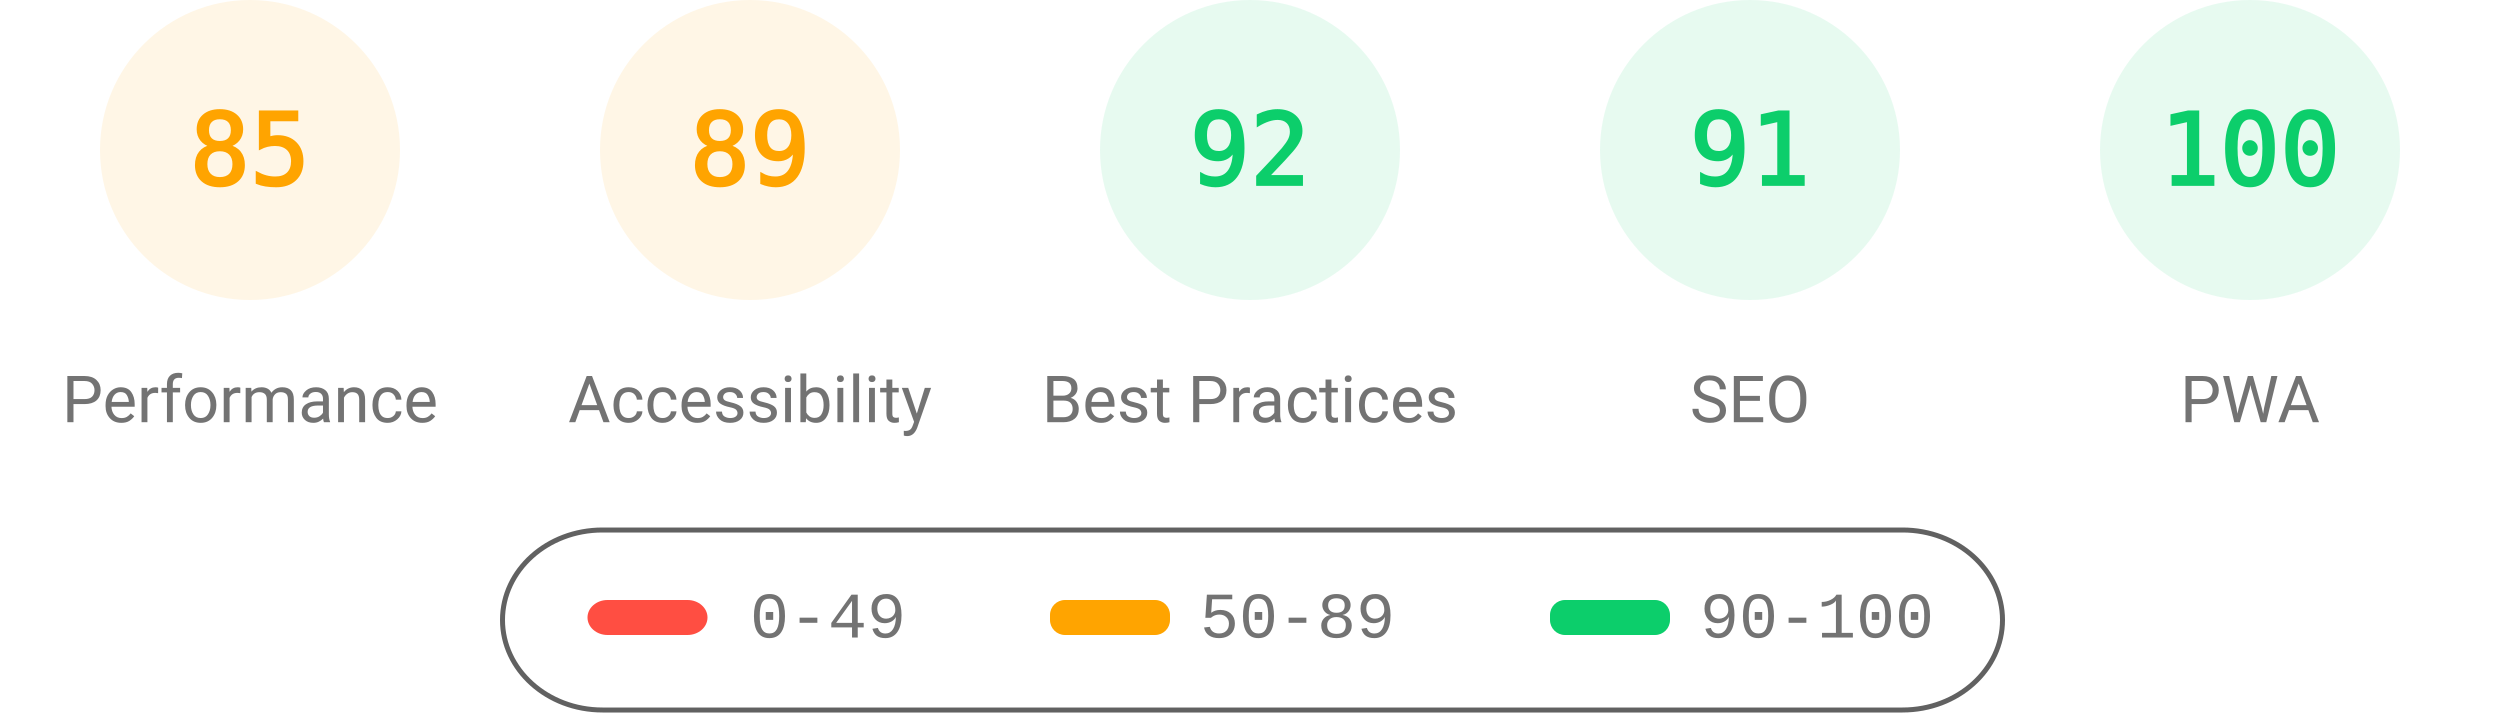
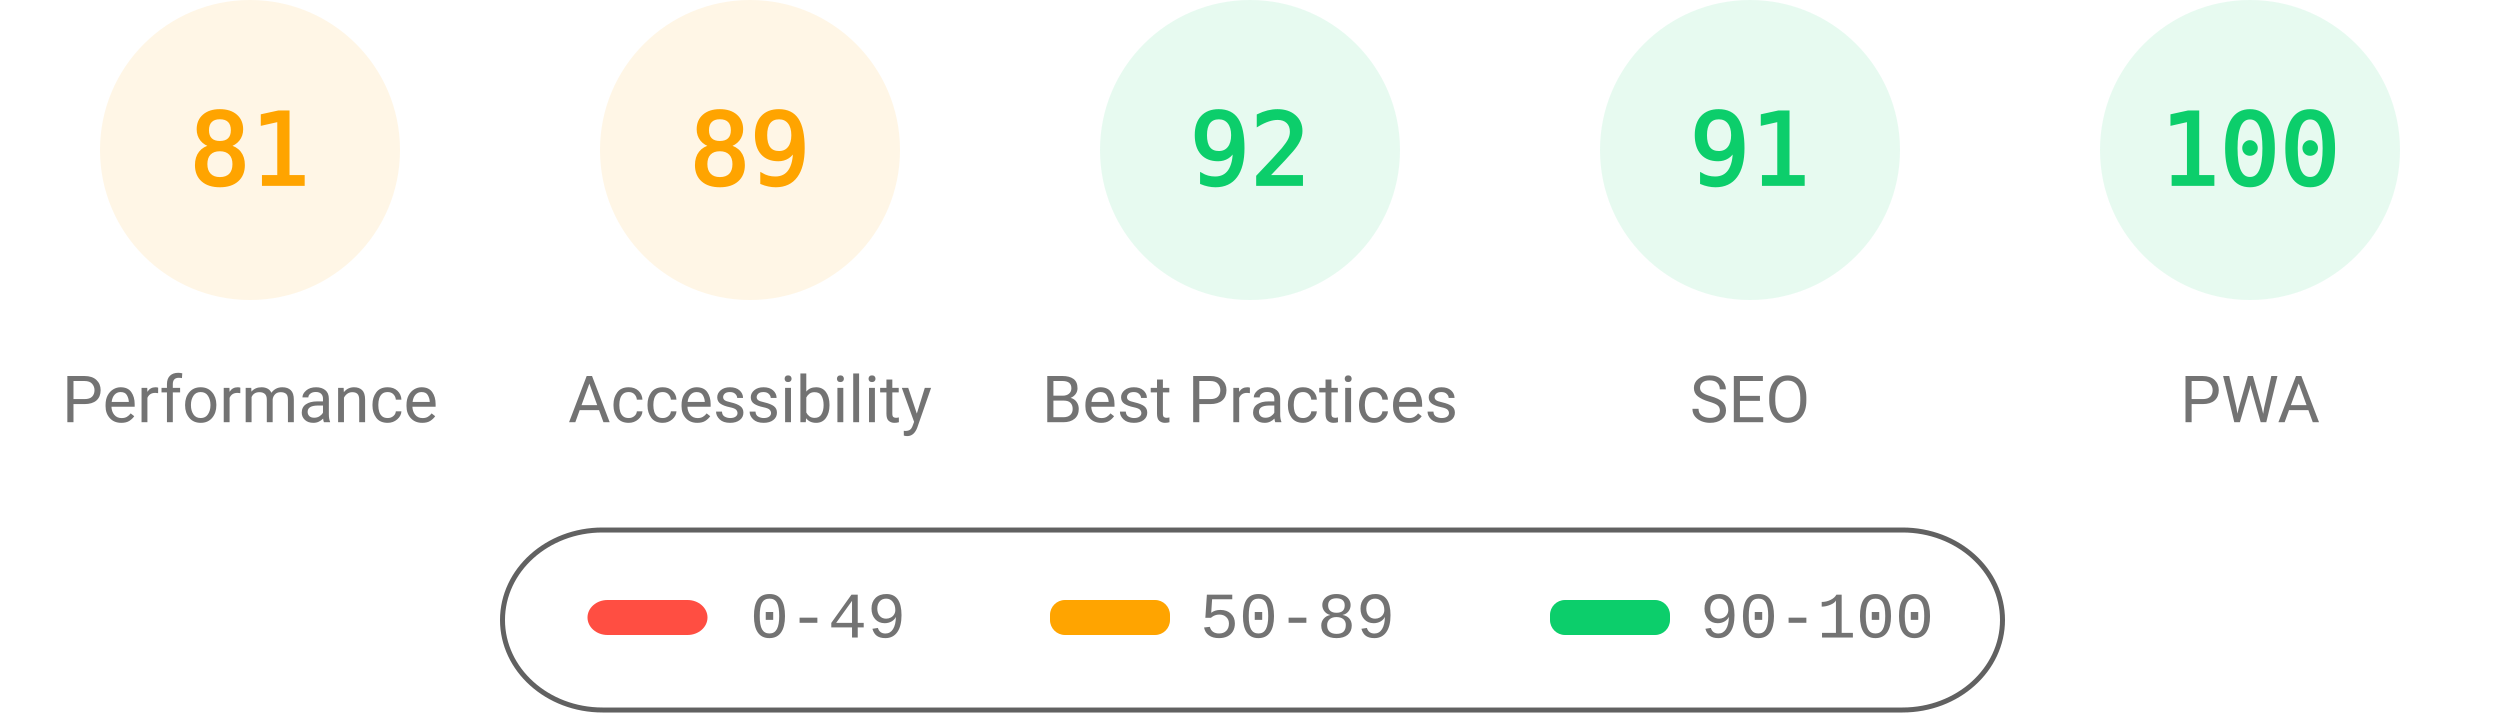
<svg xmlns="http://www.w3.org/2000/svg" fill="none" width="1000" height="285">
  <style>.gauge-base{opacity:.1}.gauge-arc{fill:none;animation-delay:250ms;stroke-linecap:round;transform:rotate(-90deg);transform-origin:100px 60px;animation:load-gauge 1s ease forwards}.guage-text{font-size:40px;font-family:monospace;text-align:center}.guage-red{color:#ff4e42;fill:#ff4e42;stroke:#ff4e42}.guage-orange{color:#ffa400;fill:#ffa400;stroke:#ffa400}.guage-green{color:#0cce6b;fill:#0cce6b;stroke:#0cce6b}.guage-undefined{color:#5c5c5c;fill:#5c5c5c;stroke:#5c5c5c}.guage-title{color:#737373;fill:#737373;stroke:none;font-size:26px;line-height:26px;font-family:Roboto,Halvetica,Arial,sans-serif}@keyframes load-gauge{from{stroke-dasharray:0 352.858}}</style>
  <svg class="guage-div guage-perf guage-orange" viewBox="0 0 200 200" width="200" height="200">
    <circle class="gauge-base" r="56" cx="100" cy="60" stroke-width="8" />
-     <circle class="gauge-arc guage-arc-1" r="56" cx="100" cy="60" stroke-width="8" style="stroke-dasharray:299.079,351.858" />
-     <text class="guage-text" x="100" y="60" alignment-baseline="central" dominant-baseline="central" text-anchor="middle">85</text>
+     <circle class="gauge-arc guage-arc-1" r="56" cx="100" cy="60" stroke-width="8" style="stroke-dasharray:285.005,351.858" />
+     <text class="guage-text" x="100" y="60" alignment-baseline="central" dominant-baseline="central" text-anchor="middle">81</text>
    <text class="guage-title" x="100" y="160" alignment-baseline="central" dominant-baseline="central" text-anchor="middle">Performance</text>
  </svg>
  <svg class="guage-div guage-acc guage-orange" viewBox="0 0 200 200" width="200" height="200" x="200">
    <circle class="gauge-base" r="56" cx="100" cy="60" stroke-width="8" />
    <circle class="gauge-arc guage-arc-2" r="56" cx="100" cy="60" stroke-width="8" style="stroke-dasharray:313.154,351.858" />
    <text class="guage-text" x="100" y="60" alignment-baseline="central" dominant-baseline="central" text-anchor="middle">89</text>
    <text class="guage-title" x="100" y="160" alignment-baseline="central" dominant-baseline="central" text-anchor="middle">Accessibility</text>
  </svg>
  <svg class="guage-div guage-best guage-green" viewBox="0 0 200 200" width="200" height="200" x="400">
    <circle class="gauge-base" r="56" cx="100" cy="60" stroke-width="8" />
    <circle class="gauge-arc guage-arc-3" r="56" cx="100" cy="60" stroke-width="8" style="stroke-dasharray:323.709,351.858" />
    <text class="guage-text" x="100" y="60" alignment-baseline="central" dominant-baseline="central" text-anchor="middle">92</text>
    <text class="guage-title" x="100" y="160" alignment-baseline="central" dominant-baseline="central" text-anchor="middle">Best Practices</text>
  </svg>
  <svg class="guage-div guage-seo guage-green" viewBox="0 0 200 200" width="200" height="200" x="600">
    <circle class="gauge-base" r="56" cx="100" cy="60" stroke-width="8" />
    <circle class="gauge-arc guage-arc-4" r="56" cx="100" cy="60" stroke-width="8" style="stroke-dasharray:320.191,351.858" />
    <text class="guage-text" x="100" y="60" alignment-baseline="central" dominant-baseline="central" text-anchor="middle">91</text>
    <text class="guage-title" x="100" y="160" alignment-baseline="central" dominant-baseline="central" text-anchor="middle">SEO</text>
  </svg>
  <svg class="guage-div guage-pwa guage-green" viewBox="0 0 200 200" width="200" height="200" x="800">
    <circle class="gauge-base" r="56" cx="100" cy="60" stroke-width="8" />
    <circle class="gauge-arc guage-arc-4" r="56" cx="100" cy="60" stroke-width="8" style="stroke-dasharray:351.858,351.858" />
    <text class="guage-text" x="100" y="60" alignment-baseline="central" dominant-baseline="central" text-anchor="middle">100</text>
    <text class="guage-title" x="100" y="160" alignment-baseline="central" dominant-baseline="central" text-anchor="middle">PWA</text>
  </svg>
  <svg width="604" height="76" x="200" y="210">
    <path fill="none" id="canvas_background" d="M-1-1h604v80H-1z" />
    <rect fill-opacity="0" stroke="#616161" stroke-width="2" rx="40" id="svg_2" height="72" width="600" y="2" x="1" fill="#000" />
    <rect stroke="#000" rx="8" id="svg_3" height="14" width="48" y="30" x="35" stroke-opacity="null" stroke-width="0" fill="#ff4e42" />
    <rect stroke="#000" rx="6" id="svg_4" height="14" width="48" y="30" x="220" stroke-opacity="null" stroke-width="0" fill="#ffa400" />
    <rect stroke="#000" rx="6" id="svg_5" height="14" width="48" y="30" x="420" stroke-opacity="null" stroke-width="0" fill="#0cce6b" />
    <text xml:space="preserve" text-anchor="start" font-family="'Courier New', Courier, monospace" font-size="26" id="svg_6" y="45" x="100" stroke-opacity="null" stroke-width="0" stroke="#000" fill="#737373">0-49</text>
    <text xml:space="preserve" text-anchor="start" font-family="'Courier New', Courier, monospace" font-size="26" id="svg_7" y="45" x="280" stroke-opacity="null" stroke-width="0" stroke="#000" fill="#737373">50-89</text>
    <text xml:space="preserve" text-anchor="start" font-family="'Courier New', Courier, monospace" font-size="26" id="svg_8" y="45" x="480" stroke-opacity="null" stroke-width="0" stroke="#000" fill="#737373">90-100</text>
  </svg>
</svg>
